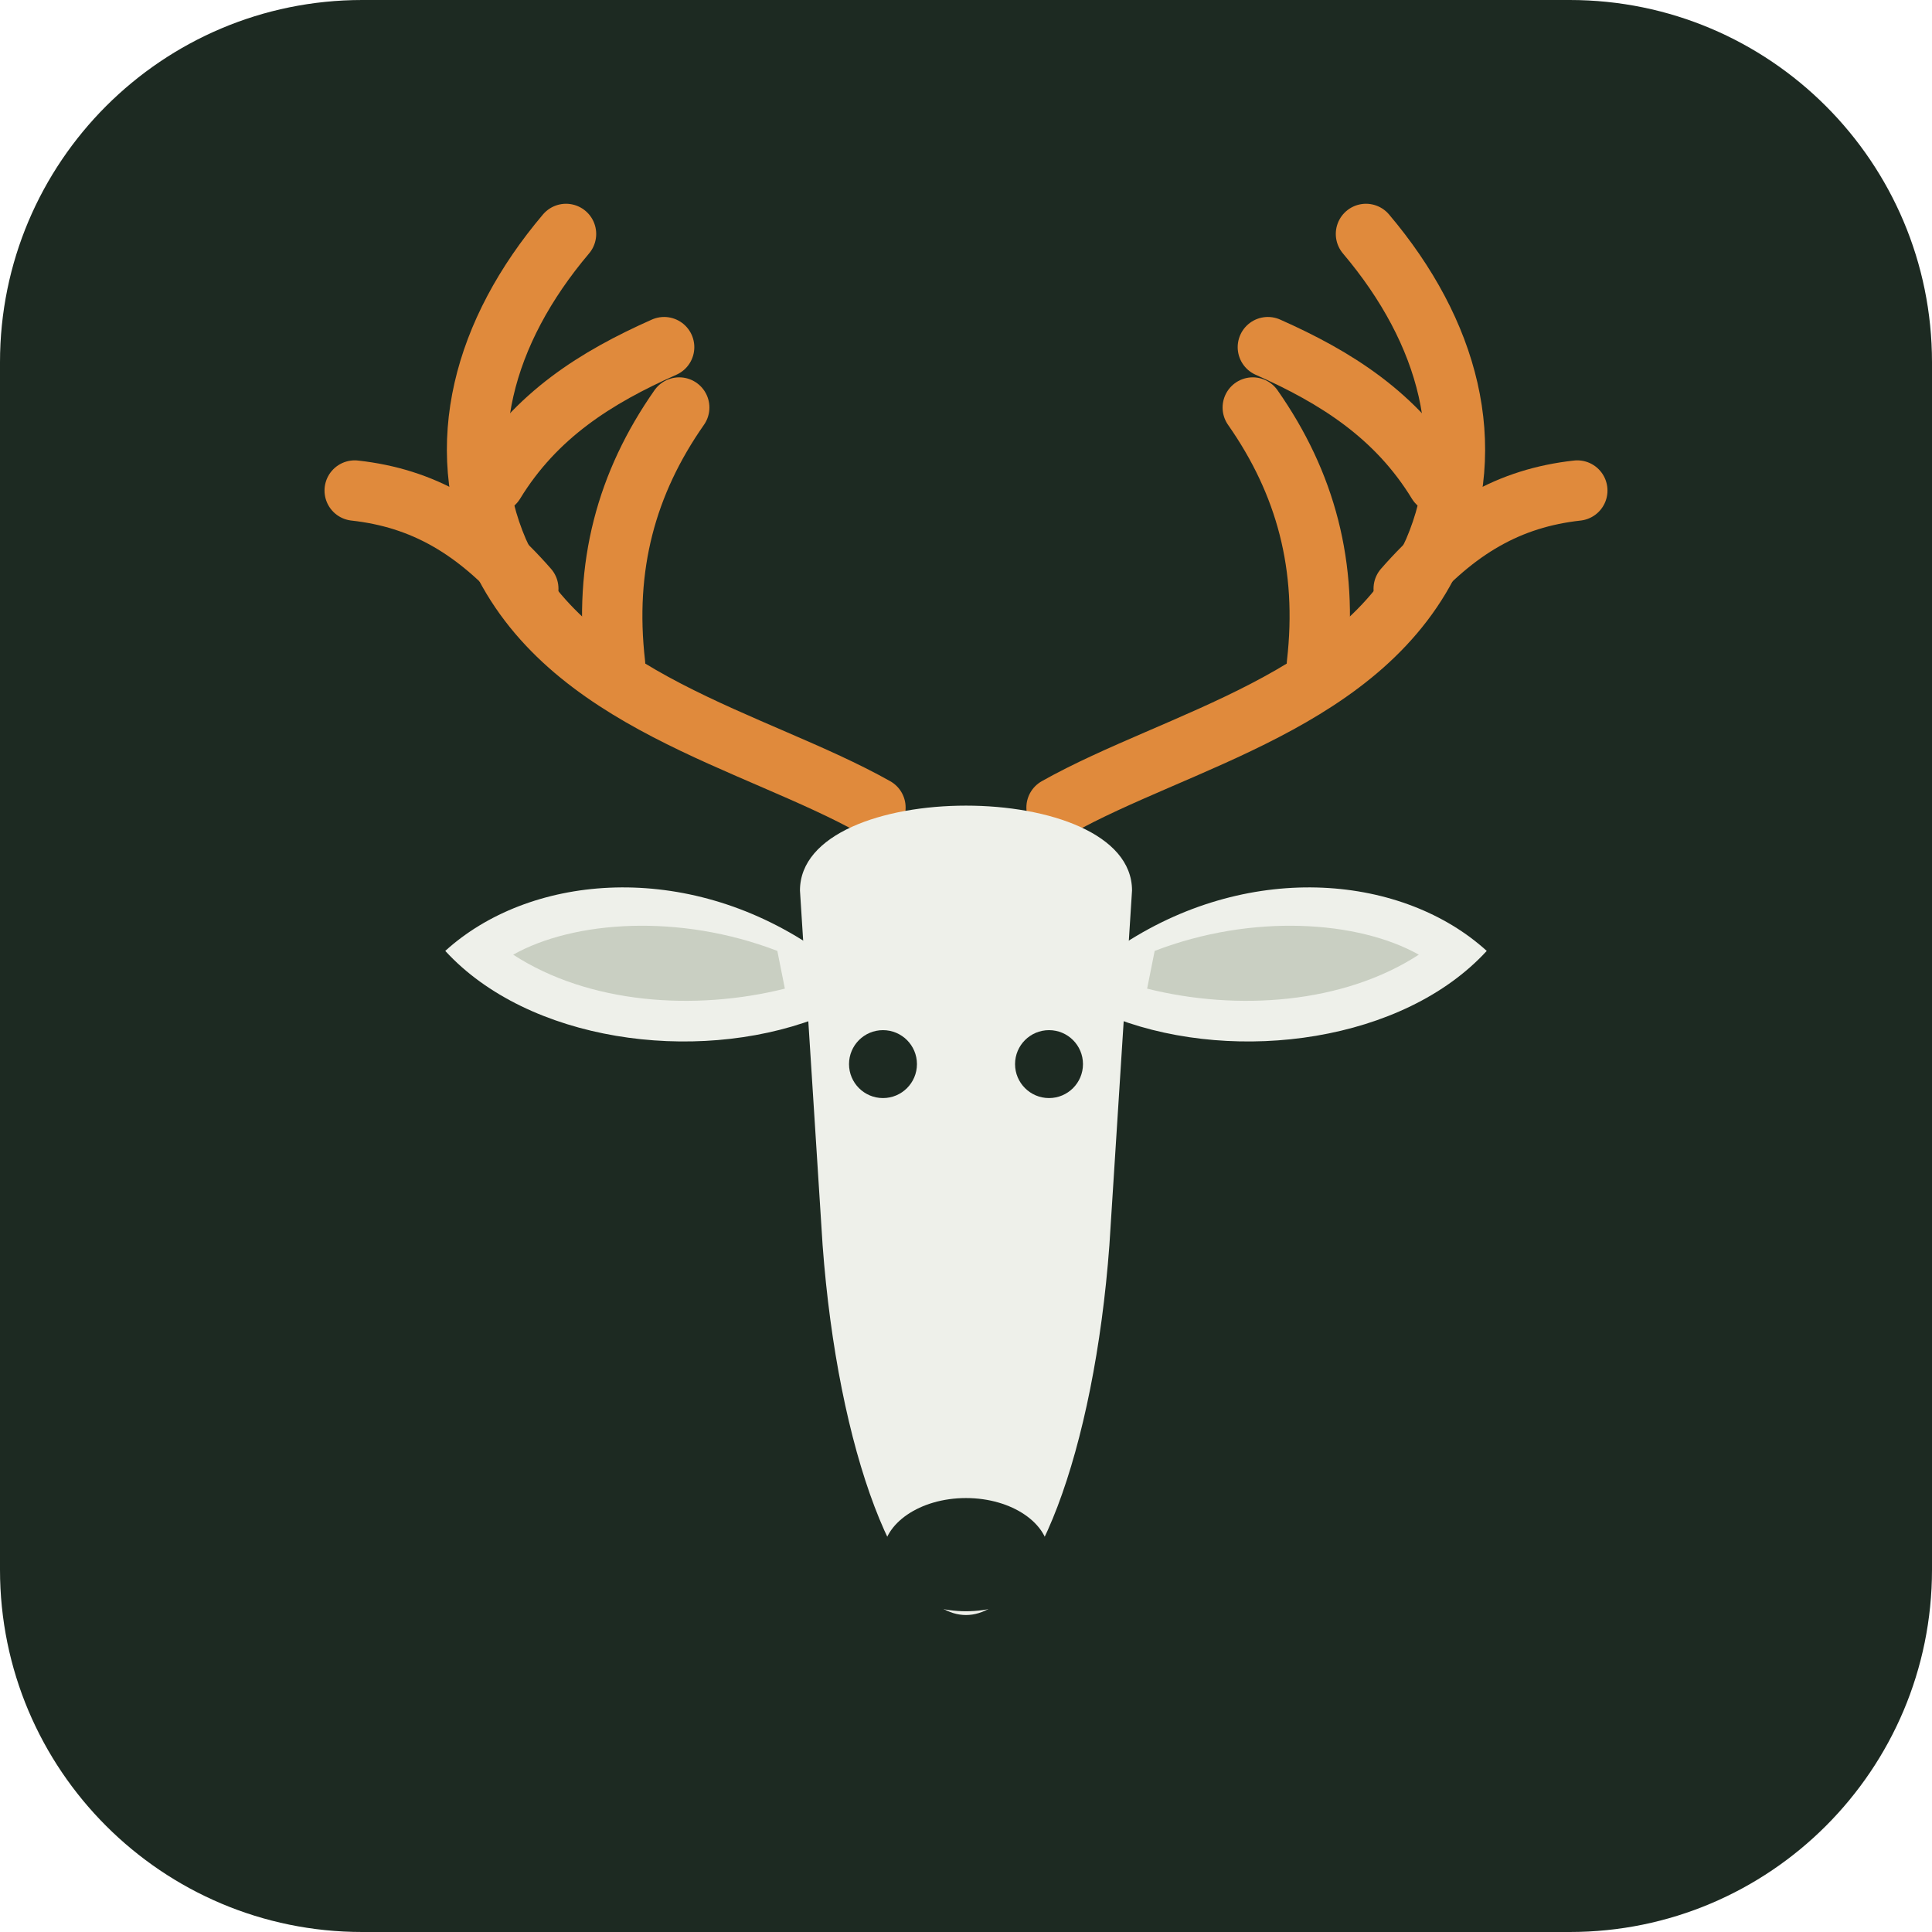
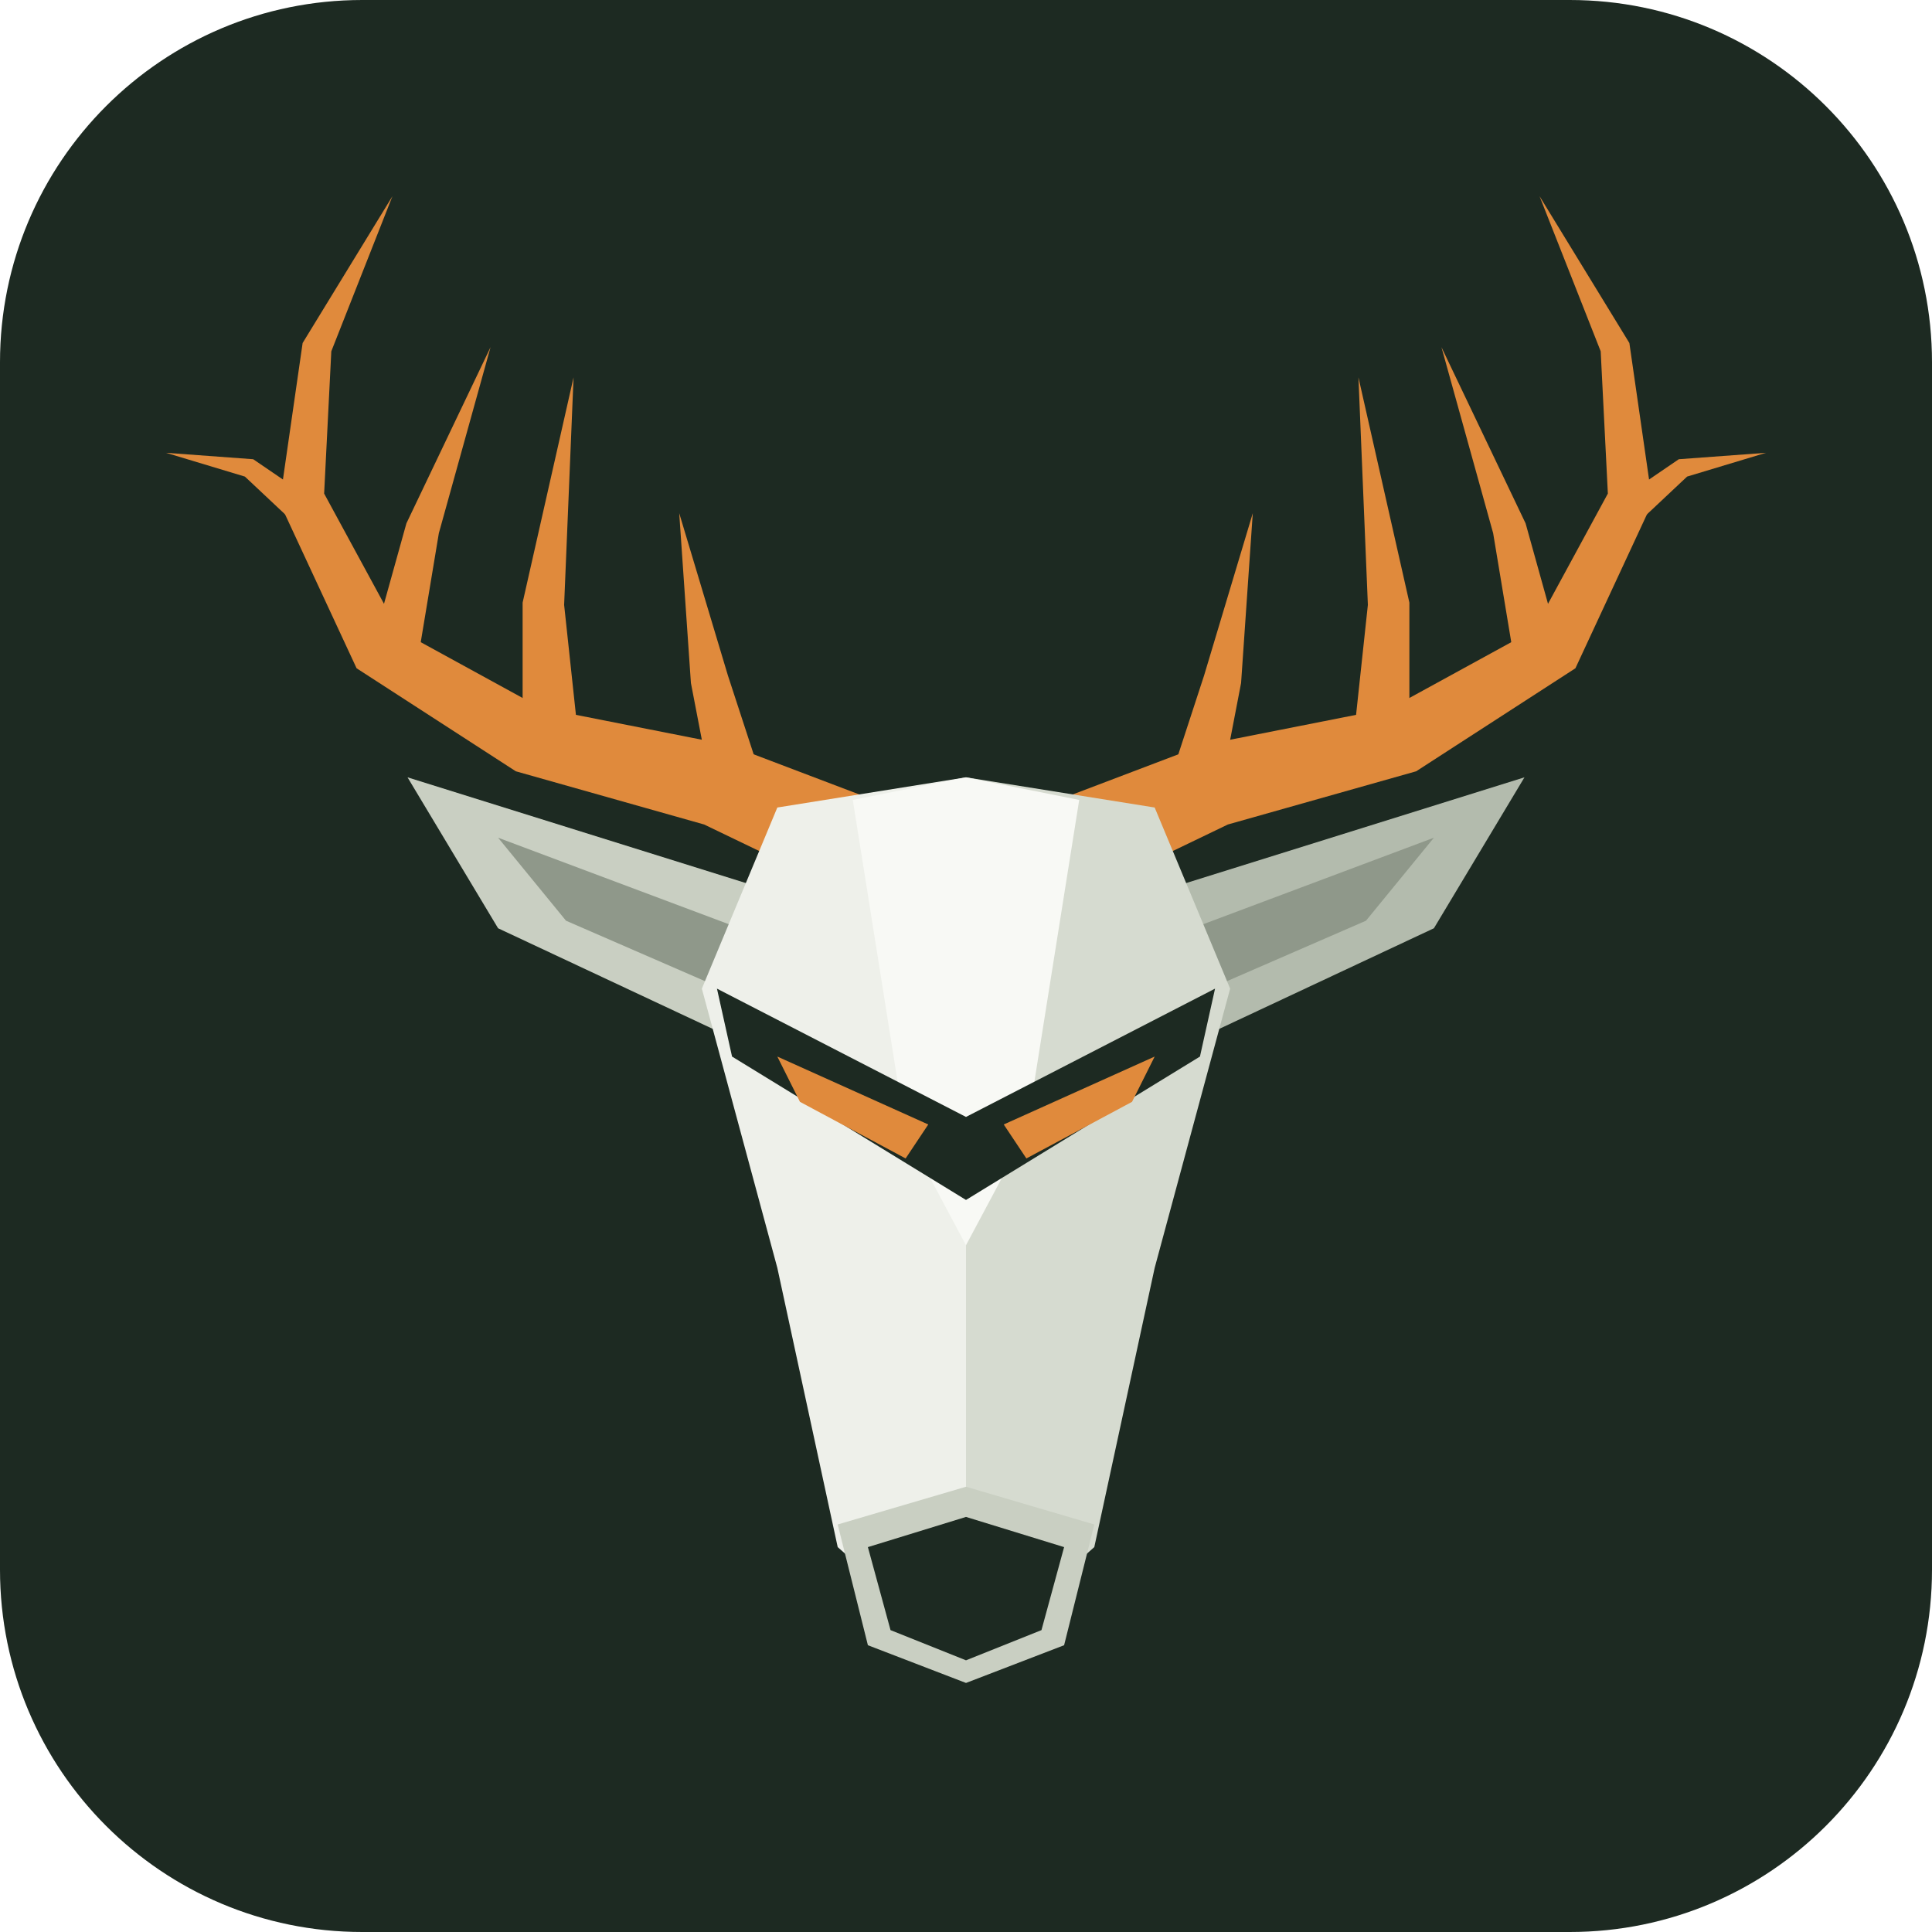
<svg xmlns="http://www.w3.org/2000/svg" viewBox="0 0 512 512">
  <rect width="512" height="512" rx="96" fill="#1d2a22" />
-   <g fill="none" stroke="#e08a3c" stroke-width="16" stroke-linecap="round" stroke-linejoin="round">
-     <path d="M232 214 C200 196 150 186 132 146 C120 118 128 88 150 62" />
-     <path d="M163 176 C160 150 166 128 180 108" />
-     <path d="M140 156 C126 140 112 132 94 130" />
-     <path d="M131 128 C142 110 158 100 176 92" />
-     <path d="M280 214 C312 196 362 186 380 146 C392 118 384 88 362 62" />
-     <path d="M349 176 C352 150 346 128 332 108" />
-     <path d="M372 156 C386 140 400 132 418 130" />
-     <path d="M381 128 C370 110 354 100 336 92" />
+   <g fill="#e08a3c">
+     <polygon points="237.1,214.1 193.4,197.5 143.3,187.6 105.5,166.9 85.9,130.8 87.8,93.1 104.0,52.0 104.0,52.0 80.2,90.9 74.1,133.2 94.5,177.1 136.7,204.4 186.6,218.5 226.9,237.9" />
+     <polygon points="285.1,237.9 325.4,218.5 375.3,204.4 417.5,177.1 437.9,133.2 431.8,90.9 408.0,52.0 408.0,52.0 424.2,93.1 426.1,130.8 406.5,166.9 368.7,187.6 318.6,197.5 274.9,214.1" />
+     <polygon points="202.8,209.3 192.9,179.0 180.0,136.0 180.0,136.0 183.1,181.0 189.2,212.7" />
+     <polygon points="322.8,212.7 328.9,181.0 332.0,136.0 332.0,136.0 319.1,179.0 309.2,209.3" />
+     <polygon points="153.5,197.6 149.5,160.3 152.0,100.0 152.0,100.0 138.5,159.7 138.5,198.4" />
+     <polygon points="373.5,198.4 373.5,159.7 360.0,100.0 360.0,100.0 362.5,160.3 358.5,197.6" />
+     <polygon points="110.3,177.4 116.3,141.3 130.0,92.0 130.0,92.0 107.7,138.7 97.7,174.6" />
+     <polygon points="414.3,174.6 404.3,138.7 382.0,92.0 382.0,92.0 395.7,141.3 401.7,177.4" />
+     <polygon points="88.8,136.5 67.1,121.7 44.0,120.0 44.0,120.0 64.9,126.3 83.2,143.5" />
+     <polygon points="428.8,143.5 447.1,126.3 468.0,120.0 468.0,120.0 444.9,121.7 423.2,136.5" />
  </g>
-   <path fill="#eef0ea" d="M212 236 C212 206 300 206 300 236 L294 330 C290 384 274 428 256 428 C238 428 222 384 218 330 Z" />
-   <path fill="#eef0ea" d="M214 250 C180 228 140 232 118 252 C140 276 184 282 216 270 Z" />
-   <path fill="#eef0ea" d="M298 250 C332 228 372 232 394 252 C372 276 328 282 296 270 Z" />
-   <path fill="#c9cfc2" d="M206 252 C180 242 152 244 136 253 C156 266 184 268 208 262 Z" />
-   <path fill="#c9cfc2" d="M306 252 C332 242 360 244 376 253 C356 266 328 268 304 262 Z" />
-   <circle cx="234" cy="282" r="9" fill="#1d2a22" />
-   <circle cx="278" cy="282" r="9" fill="#1d2a22" />
-   <ellipse cx="256" cy="412" rx="22" ry="15" fill="#1d2a22" />
+   <polygon fill="#c9cfc2" points="204,236 108,206 132,246 196,276" />
+   <polygon fill="#b3bbad" points="308,236 404,206 380,246 316,276" />
+   <polygon fill="#8f988a" points="196,246 132,222 150,244 196,264" />
+   <polygon fill="#8f988a" points="316,246 380,222 362,244 316,264" />
+   <polygon fill="#eef0ea" points="256,206 206,214 186,262 206,336 222,410 256,440" />
+   <polygon fill="#d6dbd0" points="256,206 306,214 326,262 306,336 290,410 256,440" />
+   <polygon fill="#f8f9f5" points="256,206 226,212 240,300 256,330 272,300 286,212" />
+   <polygon fill="#1d2a22" points="190,262 256,296 322,262 318,280 256,318 194,280" />
+   <polygon fill="#e08a3c" points="206,280 246,298 240,307 212,292" />
+   <polygon fill="#e08a3c" points="306,280 266,298 272,307 300,292" />
+   <polygon fill="#c9cfc2" points="222,404 256,394 290,404 282,436 256,446 230,436" />
+   <polygon fill="#1d2a22" points="230,410 256,402 282,410 276,432 256,440 236,432" />
+   <polygon fill="#1d2a22" points="244,418 252,414 250,428" />
+   <polygon fill="#1d2a22" points="268,418 260,414 262,428" />
</svg>
